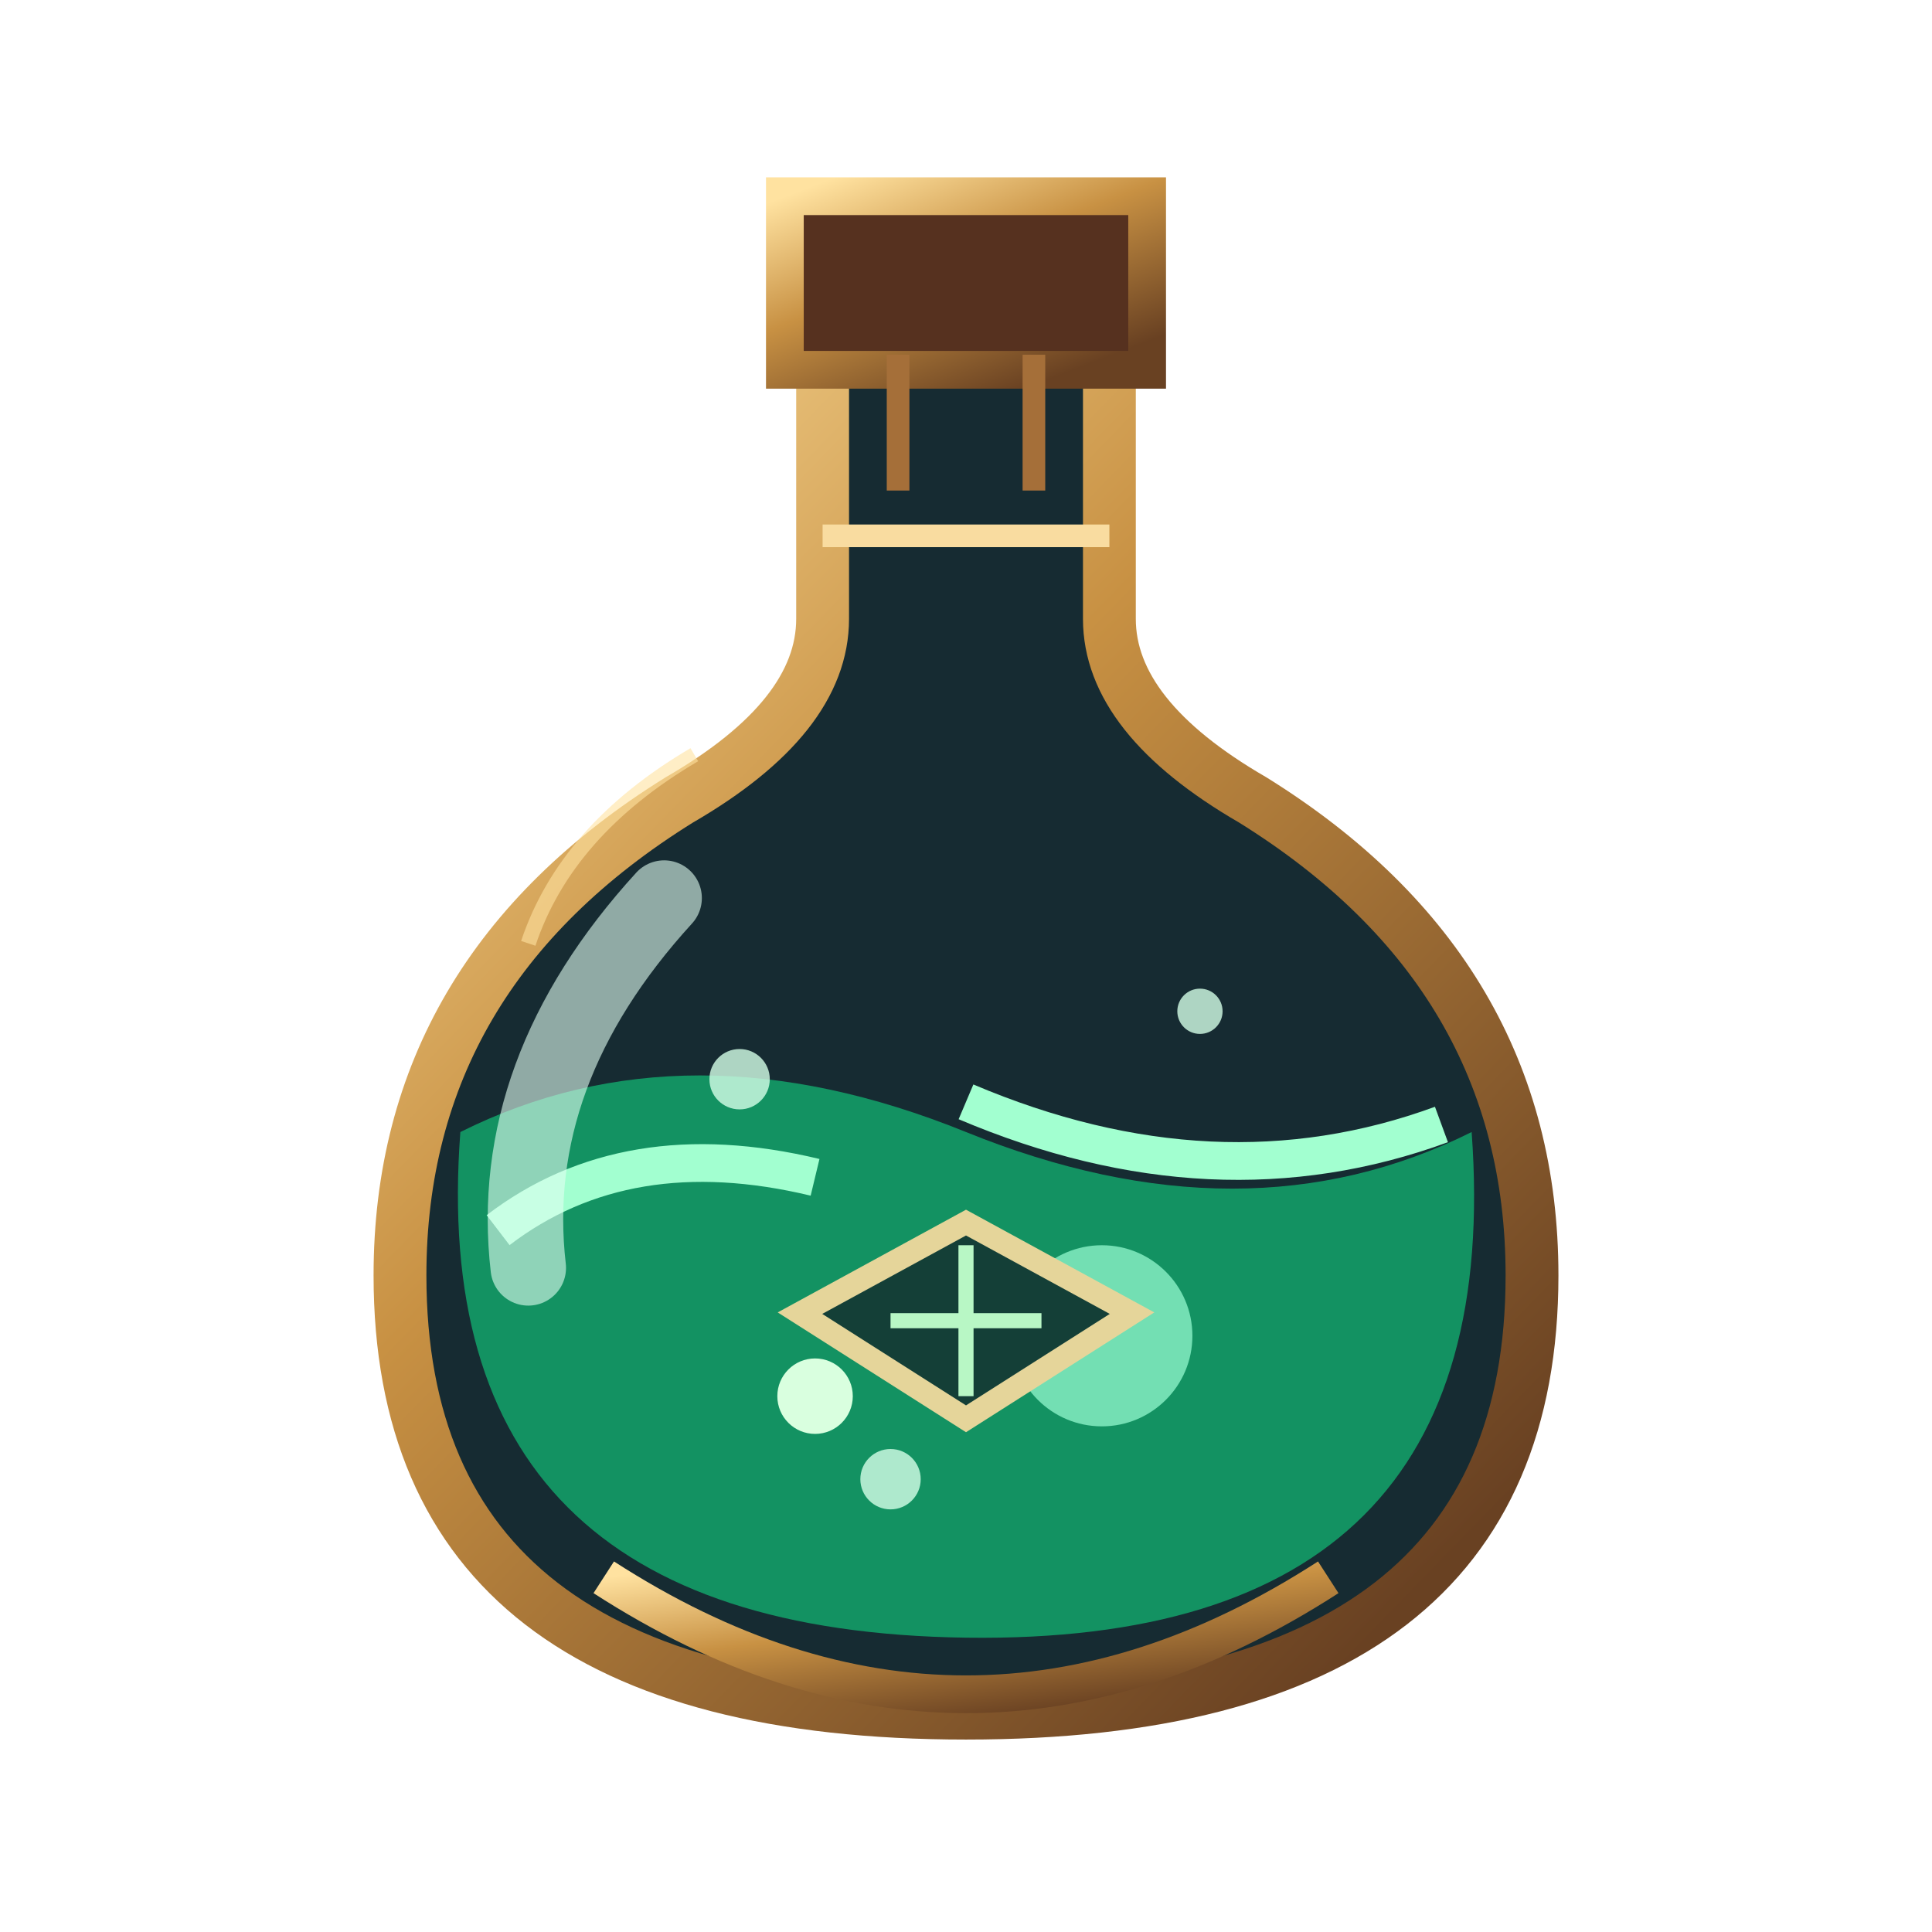
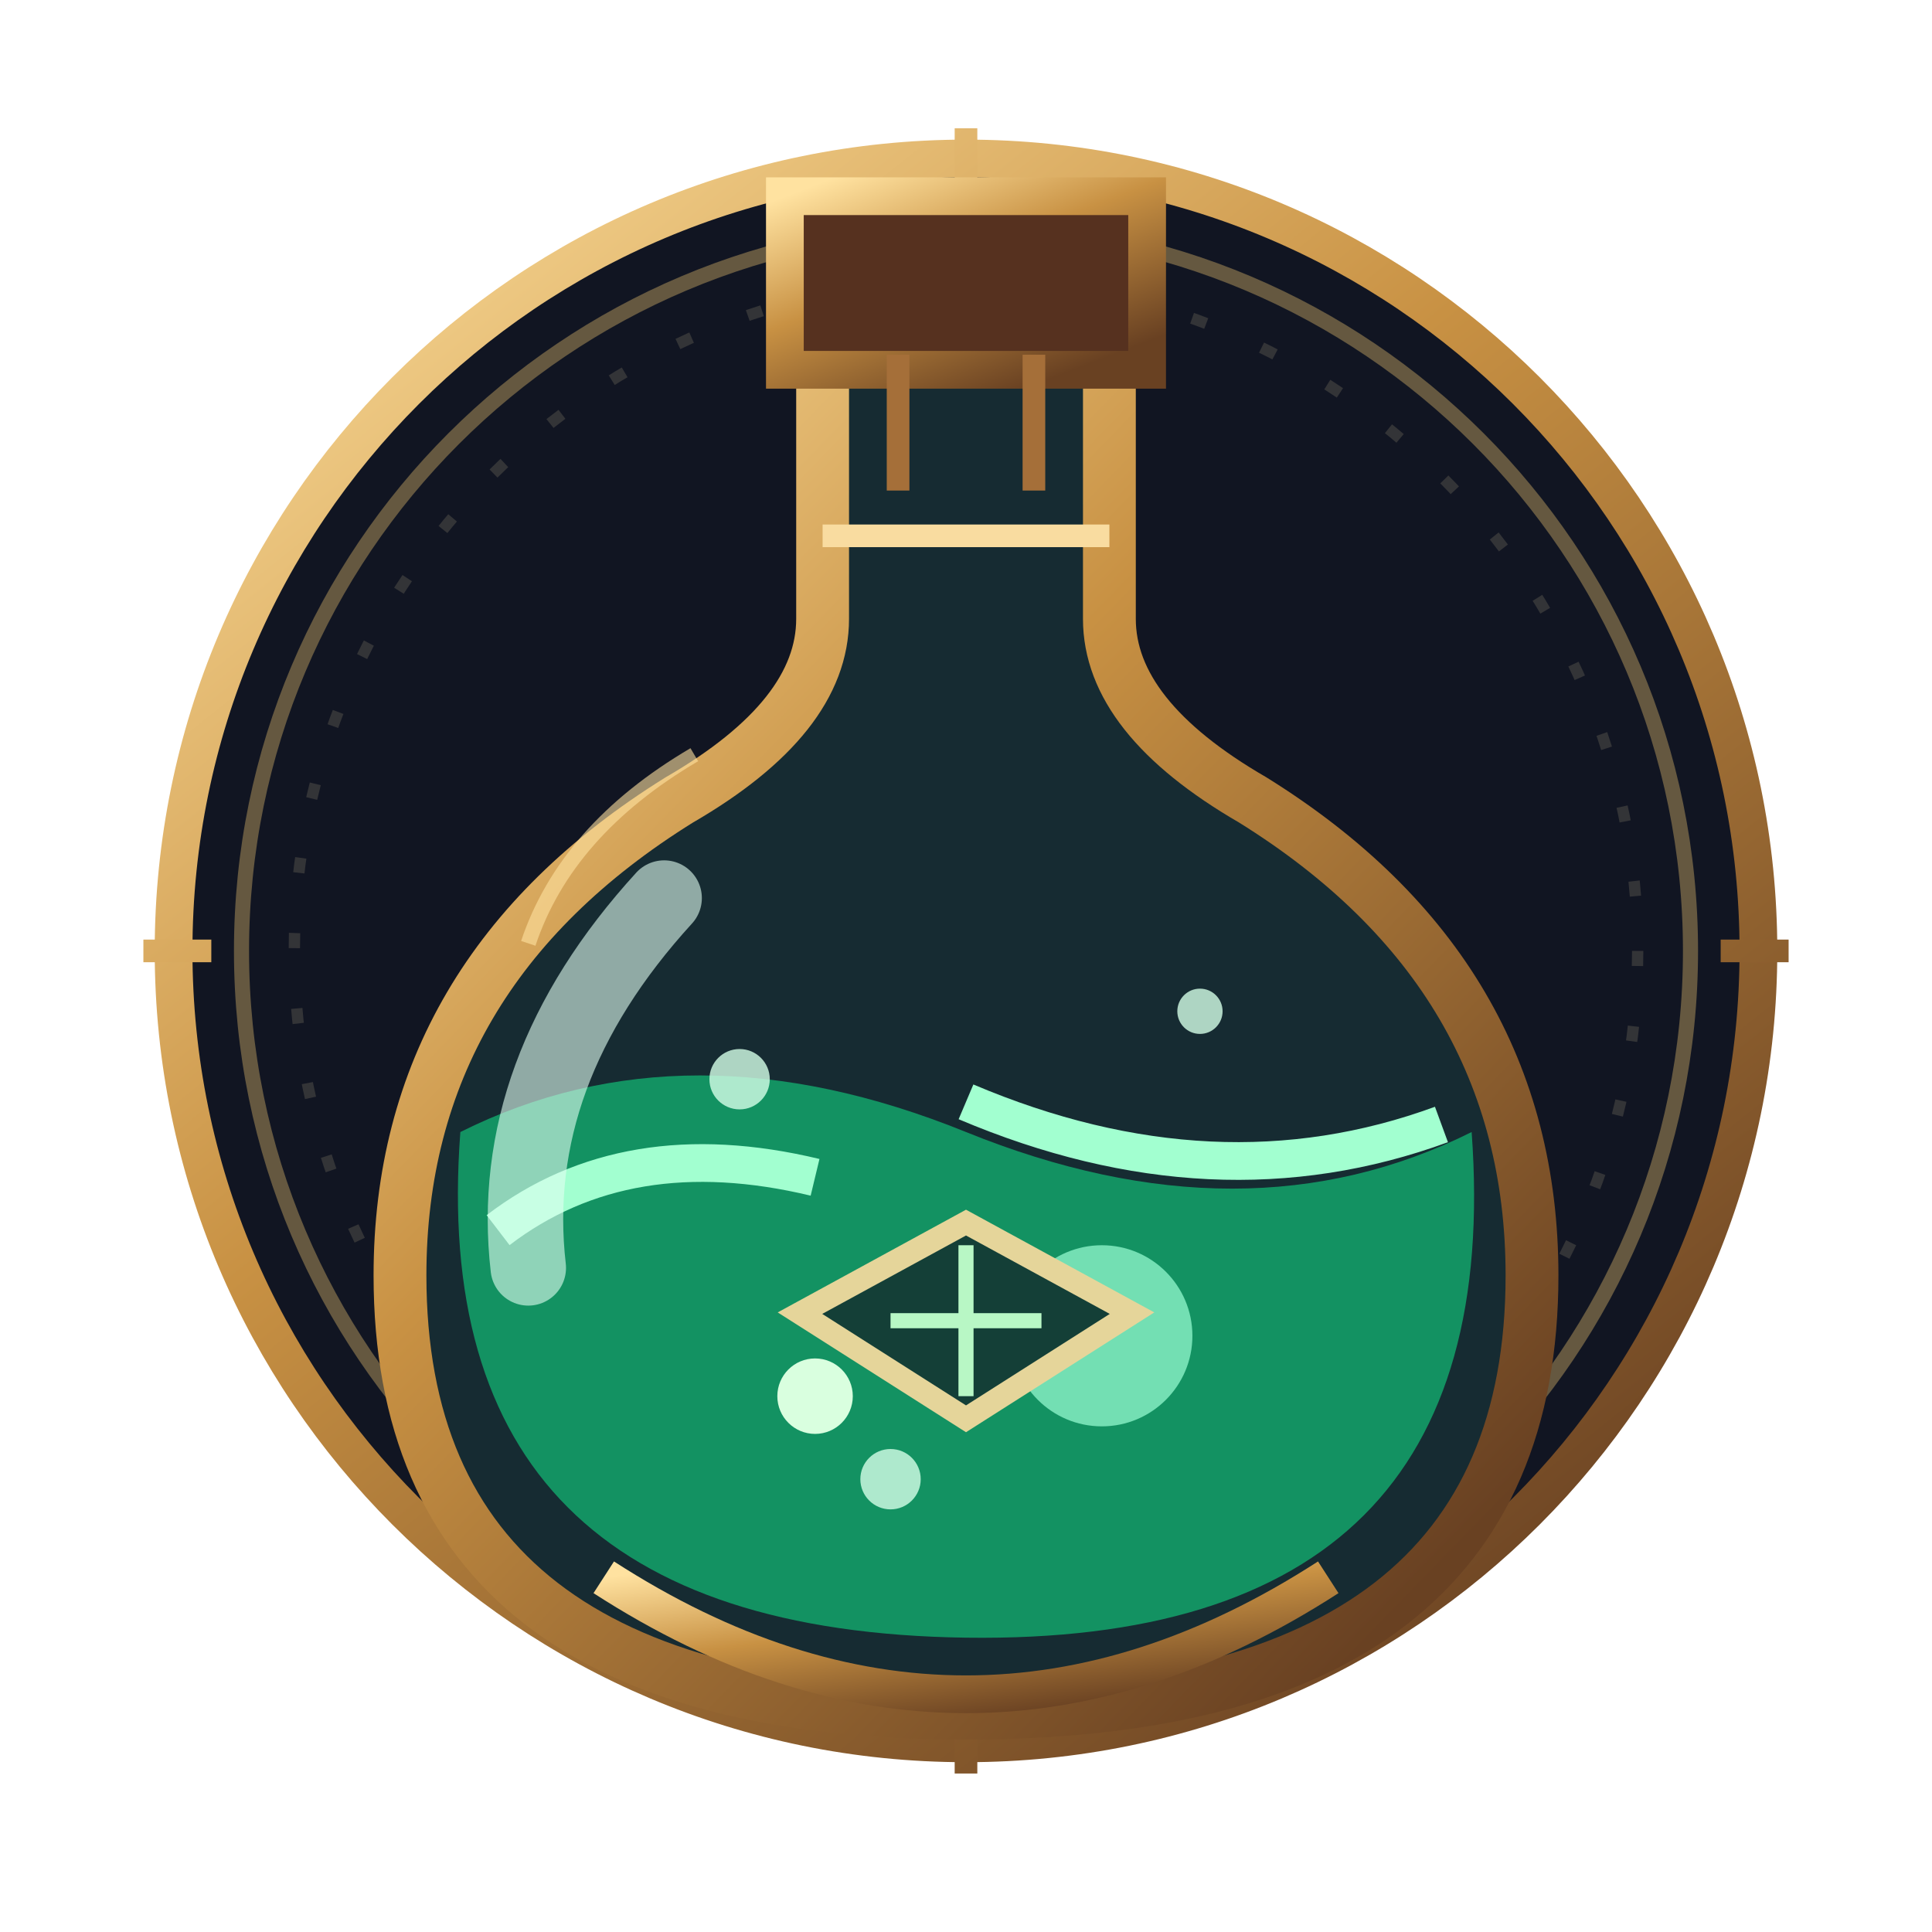
<svg xmlns="http://www.w3.org/2000/svg" width="256" height="256" viewBox="0 0 256 256">
  <defs>
    <radialGradient id="halo">
      <stop stop-color="#7A1E56" stop-opacity=".55" />
      <stop offset="1" stop-color="#080C1A" stop-opacity="0" />
    </radialGradient>
    <linearGradient id="gold" x2=".8" y2="1">
      <stop stop-color="#FFE2A0" />
      <stop offset=".45" stop-color="#C89143" />
      <stop offset="1" stop-color="#694122" />
    </linearGradient>
  </defs>
+   <ellipse cx="128" cy="137" rx="92" ry="96" fill="#05060D" opacity=".65" />
+   <circle cx="128" cy="126" r="105" fill="#111522" stroke="url(#gold)" stroke-width="5" />
+   <circle cx="128" cy="126" r="96" fill="none" stroke="#d8b56a" stroke-opacity=".42" stroke-width="2" />
+   <circle cx="128" cy="126" r="89" fill="none" stroke="#e8d6a5" stroke-opacity=".16" stroke-width="1.5" stroke-dasharray="2 8" />
+   <path d="M128 17v9M128 226v9M19 126h9M228 126h9" stroke="url(#gold)" stroke-width="3" />
  <path d="M109 34h38v48q0 13 19 24 37 23 37 63 0 58-75 58t-75-58q0-40 37-63 19-11 19-24Z" fill="#162B32" stroke="url(#gold)" stroke-width="7" />
  <path d="M61 150q-5 66 67 67t67-67q-30 15-67 0t-67 0" fill="#13A46B" opacity=".85" />
  <path d="M66 163q17-13 42-7m20-10q33 14 63 3" fill="none" stroke="#A2FFD0" stroke-width="5" />
  <path d="M104 26h48v23h-48Z" fill="#56311F" stroke="url(#gold)" stroke-width="5" />
  <path d="M88 119q-21 23-18 49" fill="none" stroke="#E1FFF1" stroke-width="10" opacity=".6" stroke-linecap="round" />
  <circle cx="146" cy="177" r="12" fill="#9BFFD6" opacity=".7" />
  <circle cx="108" cy="185" r="5" fill="#D9FFDF" />
  <path d="M80 209q48 31 96 0" fill="none" stroke="url(#gold)" stroke-width="5" />
  <g fill="#D5FFE7" opacity=".8">
    <circle cx="98" cy="143" r="4" />
    <circle cx="159" cy="134" r="3" />
    <circle cx="118" cy="196" r="4" />
  </g>
  <path d="M109 71h38" stroke="#F9DCA0" stroke-width="3" />
  <path d="M119 47v18m18-18v18" stroke="#A56F39" stroke-width="3" />
  <path d="M106 174l22-12 22 12-22 14Z" fill="#143F37" stroke="#E5D59A" stroke-width="3" />
  <path d="M128 165v20m-10-10h20" stroke="#B8F7C5" stroke-width="2" />
  <path d="M92 100q-17 10-22 25" stroke="#FFE2A0" stroke-width="2" fill="none" opacity=".6" />
</svg>
